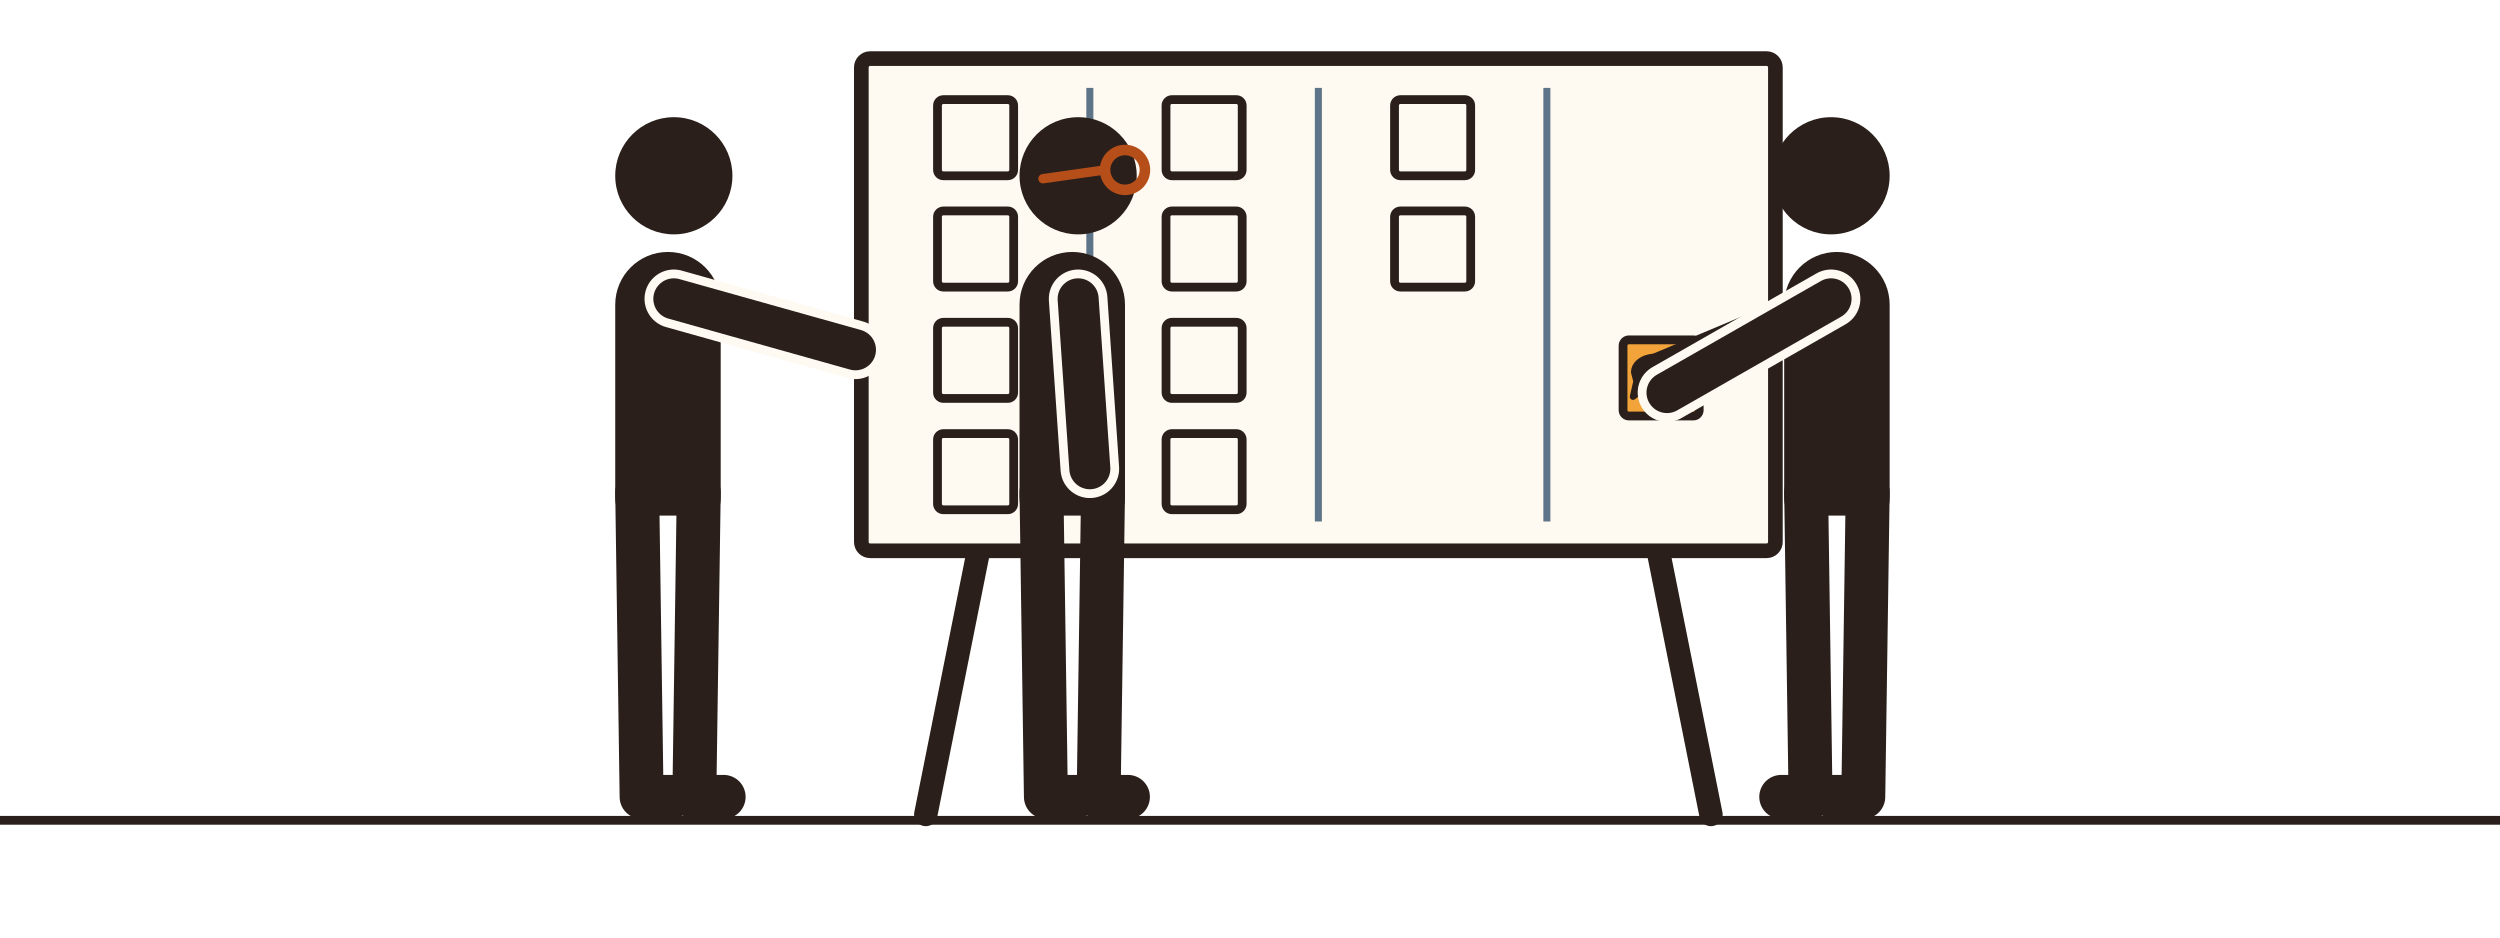
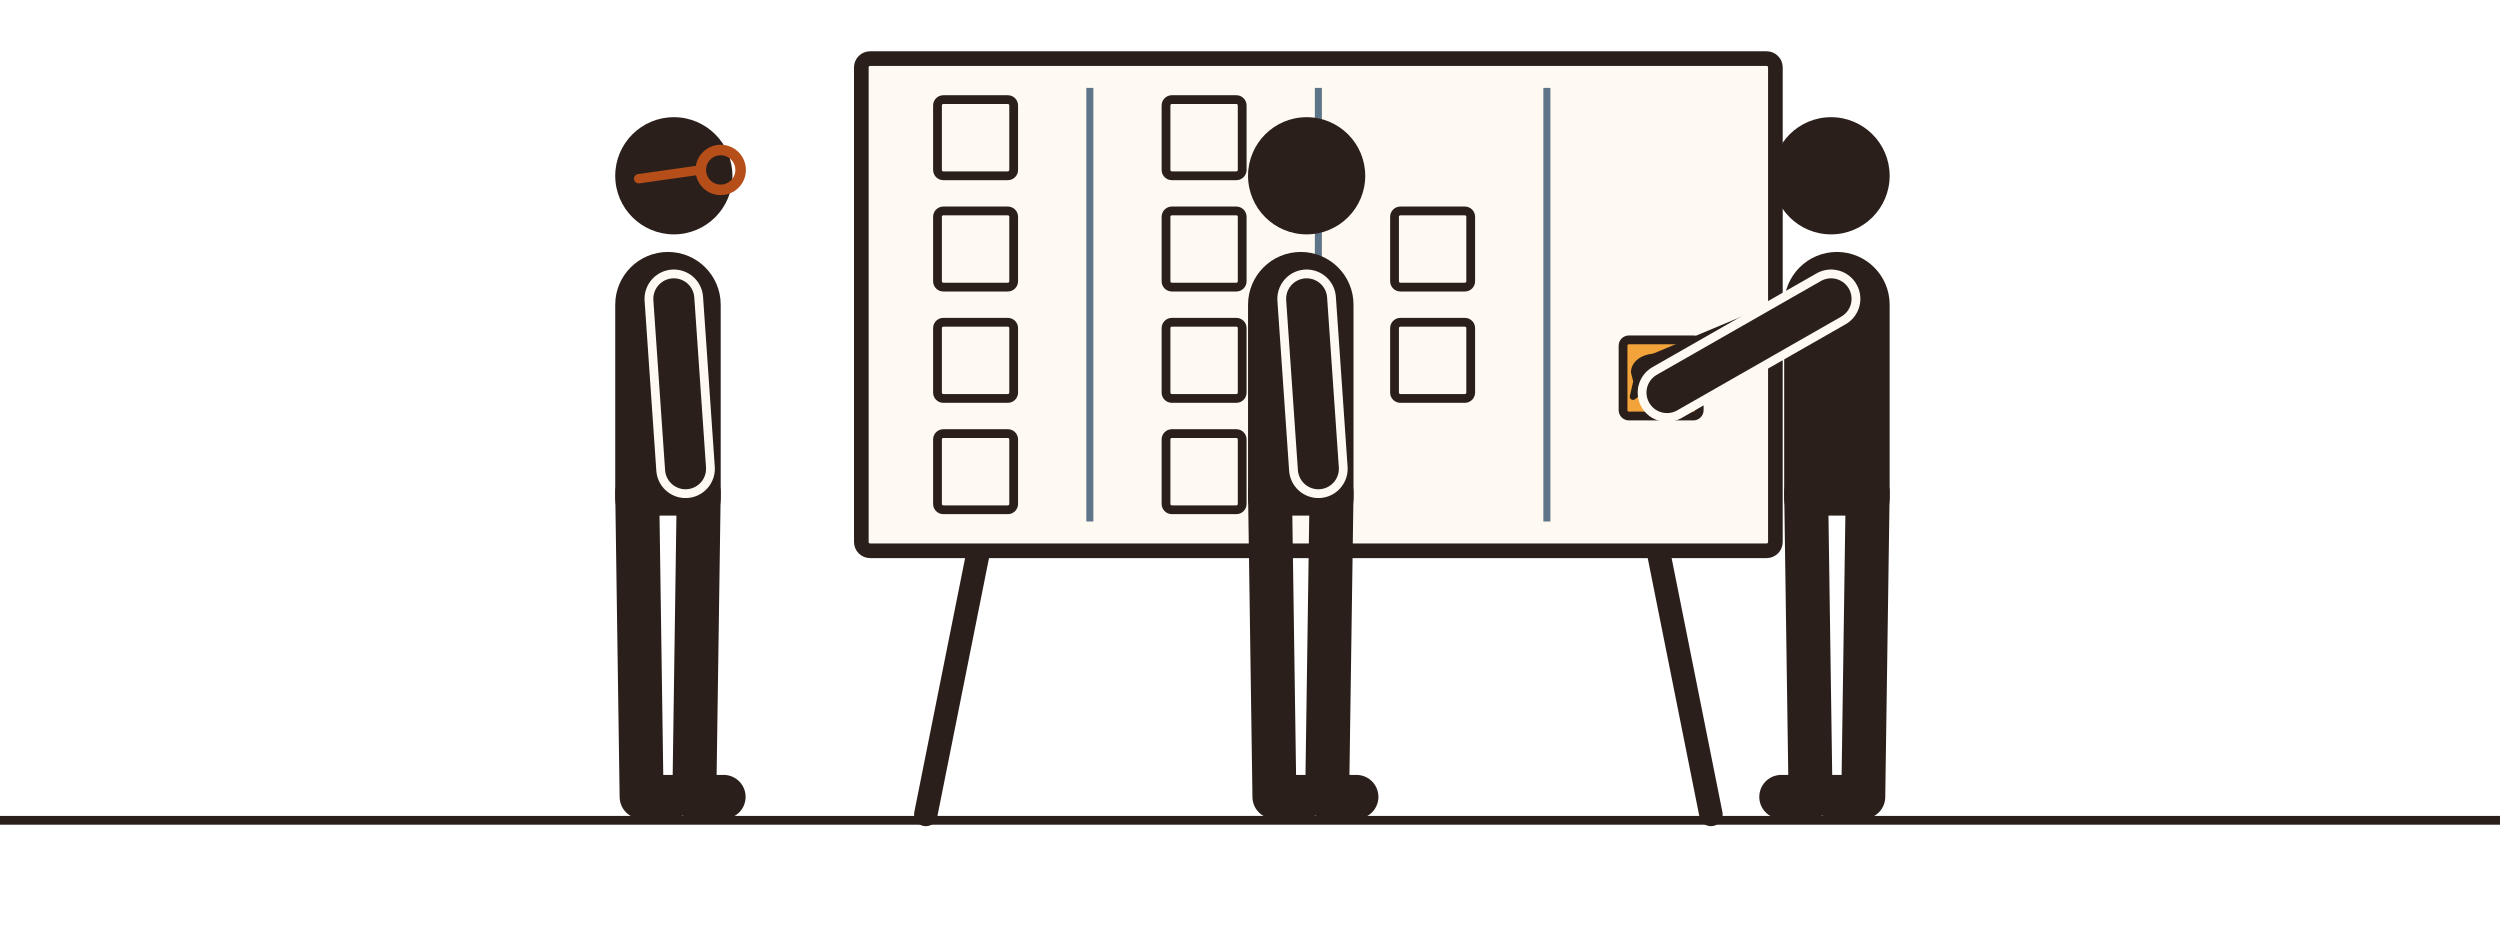
<svg xmlns="http://www.w3.org/2000/svg" viewBox="0 -140 426.667 160" width="426.667" height="160">
  <style>.fe{fill:#2A1F1A}.se{stroke:#2A1F1A}.fi{fill:#FEFAF2}.si{stroke:#FEFAF2}.sa{stroke:#5E7488}.so{stroke:#B54E19}.fa{fill:#F2A33A}.fd{fill:#D9D4CC}.fs{fill:#5E7488}</style>
  <line class="se" x1="0" y1="0" x2="426.667" y2="0" stroke-width="1.5" />
-   <g class="board">
-     <line class="se" x1="167" y1="-46" x2="158" y2="-1" stroke-width="4" stroke-linecap="round" />
-     <line class="se" x1="283" y1="-46" x2="292" y2="-1" stroke-width="4" stroke-linecap="round" />
-     <rect class="fi se" x="147" y="-130" width="156" height="84" rx="1.5" stroke-width="2.5" />
-     <line class="sa" x1="186" y1="-125" x2="186" y2="-51" stroke-width="1.2" />
-     <line class="sa" x1="225" y1="-125" x2="225" y2="-51" stroke-width="1.2" />
-     <line class="sa" x1="264" y1="-125" x2="264" y2="-51" stroke-width="1.2" />
+   <g class="board" transform="translate(147 0)">
+     <line class="se" x1="20" y1="-46" x2="11" y2="-1" stroke-width="4" stroke-linecap="round" />
+     <line class="se" x1="136" y1="-46" x2="145" y2="-1" stroke-width="4" stroke-linecap="round" />
+     <rect class="fi se" x="0" y="-130" width="156" height="84" rx="1.5" stroke-width="2.5" />
+     <line class="sa" x1="39" y1="-125" x2="39" y2="-51" stroke-width="1.2" />
+     <line class="sa" x1="78" y1="-125" x2="78" y2="-51" stroke-width="1.2" />
+     <line class="sa" x1="117" y1="-125" x2="117" y2="-51" stroke-width="1.2" />
  </g>
-   <g class="postit c1">
-     <rect class="fi se" x="160" y="-123" width="13" height="13" rx="1" stroke-width="1.5" />
+   <g class="postit c1" transform="translate(160 -123)">
+     <rect class="fi se" x="0" y="0" width="13" height="13" rx="1" stroke-width="1.5" />
  </g>
-   <g class="postit c1">
-     <rect class="fi se" x="160" y="-104" width="13" height="13" rx="1" stroke-width="1.5" />
+   <g class="postit c1" transform="translate(160 -104)">
+     <rect class="fi se" x="0" y="0" width="13" height="13" rx="1" stroke-width="1.5" />
  </g>
-   <g class="postit c1">
-     <rect class="fi se" x="160" y="-85" width="13" height="13" rx="1" stroke-width="1.5" />
+   <g class="postit c1" transform="translate(160 -85)">
+     <rect class="fi se" x="0" y="0" width="13" height="13" rx="1" stroke-width="1.5" />
  </g>
-   <g class="postit c1">
-     <rect class="fi se" x="160" y="-66" width="13" height="13" rx="1" stroke-width="1.5" />
+   <g class="postit c1" transform="translate(160 -66)">
+     <rect class="fi se" x="0" y="0" width="13" height="13" rx="1" stroke-width="1.5" />
  </g>
-   <g class="postit c2">
-     <rect class="fi se" x="199" y="-123" width="13" height="13" rx="1" stroke-width="1.5" />
+   <g class="postit c2" transform="translate(199 -123)">
+     <rect class="fi se" x="0" y="0" width="13" height="13" rx="1" stroke-width="1.5" />
  </g>
-   <g class="postit c2">
-     <rect class="fi se" x="199" y="-104" width="13" height="13" rx="1" stroke-width="1.5" />
+   <g class="postit c2" transform="translate(199 -66)">
+     <rect class="fi se" x="0" y="0" width="13" height="13" rx="1" stroke-width="1.5" />
  </g>
-   <g class="postit c2">
-     <rect class="fi se" x="199" y="-85" width="13" height="13" rx="1" stroke-width="1.5" />
+   <g class="postit c2" transform="translate(199 -85)">
+     <rect class="fi se" x="0" y="0" width="13" height="13" rx="1" stroke-width="1.5" />
  </g>
-   <g class="postit c2">
-     <rect class="fi se" x="199" y="-66" width="13" height="13" rx="1" stroke-width="1.5" />
+   <g class="postit c2" transform="translate(199 -104)">
+     <rect class="fi se" x="0" y="0" width="13" height="13" rx="1" stroke-width="1.5" />
  </g>
-   <g class="postit c3">
-     <rect class="fi se" x="238" y="-123" width="13" height="13" rx="1" stroke-width="1.5" />
+   <g class="postit c3" transform="translate(238 -85)">
+     <rect class="fi se" x="0" y="0" width="13" height="13" rx="1" stroke-width="1.5" />
  </g>
-   <g class="postit c3">
-     <rect class="fi se" x="238" y="-104" width="13" height="13" rx="1" stroke-width="1.5" />
+   <g class="postit c3" transform="translate(238 -104)">
+     <rect class="fi se" x="0" y="0" width="13" height="13" rx="1" stroke-width="1.5" />
  </g>
-   <g class="postit c4">
-     <rect class="fa se" x="277" y="-82" width="13" height="13" rx="1" stroke-width="1.5" />
-     <path class="se" d="M278.9,-76.5 a3.6,2.6 0 1 1 2.2,2.4 l-2.4,1.8 l0.6,-2.6 Z" fill="none" stroke-width="1.1" stroke-linejoin="round" />
+   <g class="postit c4" transform="translate(277 -82)">
+     <rect class="fa se" x="0" y="0" width="13" height="13" rx="1" stroke-width="1.5" />
+     <path class="se" d="M1.9,5.5 a3.6,2.6 0 1 1 2.2,2.4 l-2.4,1.8 l0.6,-2.6 Z" fill="none" stroke-width="1.1" stroke-linejoin="round" />
  </g>
  <g transform="translate(114 0)">
-     <g class="pm-montre">
-       <polyline class="se" points="-5.25,-56 -4.5,-4 0.5,-4" fill="none" stroke-linecap="round" stroke-linejoin="round" stroke-width="7.5" />
-       <polyline class="se" points="5.25,-56 4.5,-4 9.5,-4" fill="none" stroke-linecap="round" stroke-linejoin="round" stroke-width="7.5" />
-       <polyline class="se" points="0,-89 -2,-58" fill="none" stroke-linecap="round" stroke-linejoin="round" stroke-width="7" />
-       <path class="fe" d="M-9,-88 A9,9 0 0 1 9,-88 L9,-55 Q9,-52 6,-52 L-6,-52 Q-9,-52 -9,-55 Z" />
-       <circle class="fe" cx="1" cy="-110" r="10" />
-       <polyline class="si" points="1,-89 32,-80.3" fill="none" stroke-linecap="round" stroke-linejoin="round" stroke-width="10" />
-       <polyline class="se" points="1,-89 32,-80.3" fill="none" stroke-linecap="round" stroke-linejoin="round" stroke-width="7" />
-     </g>
-   </g>
-   <g transform="translate(183 0)">
    <g class="j-debout">
      <polyline class="se" points="-5.25,-56 -4.5,-4 0.5,-4" fill="none" stroke-linecap="round" stroke-linejoin="round" stroke-width="7.5" />
      <polyline class="se" points="5.25,-56 4.5,-4 9.5,-4" fill="none" stroke-linecap="round" stroke-linejoin="round" stroke-width="7.5" />
      <polyline class="se" points="0,-89 -2,-58" fill="none" stroke-linecap="round" stroke-linejoin="round" stroke-width="7" />
      <path class="fe" d="M-9,-88 A9,9 0 0 1 9,-88 L9,-55 Q9,-52 6,-52 L-6,-52 Q-9,-52 -9,-55 Z" />
      <circle class="fe" cx="1" cy="-110" r="10" />
      <g class="lunettes">
        <line class="so" x1="5.6" y1="-111" x2="-5" y2="-109.5" stroke-width="1.6" stroke-linecap="round" />
        <circle class="so" cx="9" cy="-111" r="3.4" fill="none" stroke-width="1.8" />
      </g>
+       <polyline class="si" points="1,-89 3,-60" fill="none" stroke-linecap="round" stroke-linejoin="round" stroke-width="10" />
+       <polyline class="se" points="1,-89 3,-60" fill="none" stroke-linecap="round" stroke-linejoin="round" stroke-width="7" />
+     </g>
+   </g>
+   <g transform="translate(222 0)">
+     <g class="pm-debout">
+       <polyline class="se" points="-5.25,-56 -4.5,-4 0.5,-4" fill="none" stroke-linecap="round" stroke-linejoin="round" stroke-width="7.5" />
+       <polyline class="se" points="5.25,-56 4.5,-4 9.5,-4" fill="none" stroke-linecap="round" stroke-linejoin="round" stroke-width="7.5" />
+       <polyline class="se" points="0,-89 -2,-58" fill="none" stroke-linecap="round" stroke-linejoin="round" stroke-width="7" />
+       <path class="fe" d="M-9,-88 A9,9 0 0 1 9,-88 L9,-55 Q9,-52 6,-52 L-6,-52 Q-9,-52 -9,-55 Z" />
+       <circle class="fe" cx="1" cy="-110" r="10" />
      <polyline class="si" points="1,-89 3,-60" fill="none" stroke-linecap="round" stroke-linejoin="round" stroke-width="10" />
      <polyline class="se" points="1,-89 3,-60" fill="none" stroke-linecap="round" stroke-linejoin="round" stroke-width="7" />
    </g>
  </g>
  <g transform="translate(313.5 0)">
    <g class="d-colle" transform="scale(-1 1)">
      <polyline class="se" points="-5.25,-56 -4.5,-4 0.5,-4" fill="none" stroke-linecap="round" stroke-linejoin="round" stroke-width="7.5" />
      <polyline class="se" points="5.25,-56 4.5,-4 9.5,-4" fill="none" stroke-linecap="round" stroke-linejoin="round" stroke-width="7.5" />
      <polyline class="se" points="0,-89 31,-76" fill="none" stroke-linecap="round" stroke-linejoin="round" stroke-width="7" />
      <path class="fe" d="M-9,-88 A9,9 0 0 1 9,-88 L9,-55 Q9,-52 6,-52 L-6,-52 Q-9,-52 -9,-55 Z" />
      <circle class="fe" cx="1" cy="-110" r="10" />
      <polyline class="si" points="1,-89 29,-73" fill="none" stroke-linecap="round" stroke-linejoin="round" stroke-width="10" />
      <polyline class="se" points="1,-89 29,-73" fill="none" stroke-linecap="round" stroke-linejoin="round" stroke-width="7" />
    </g>
  </g>
</svg>
